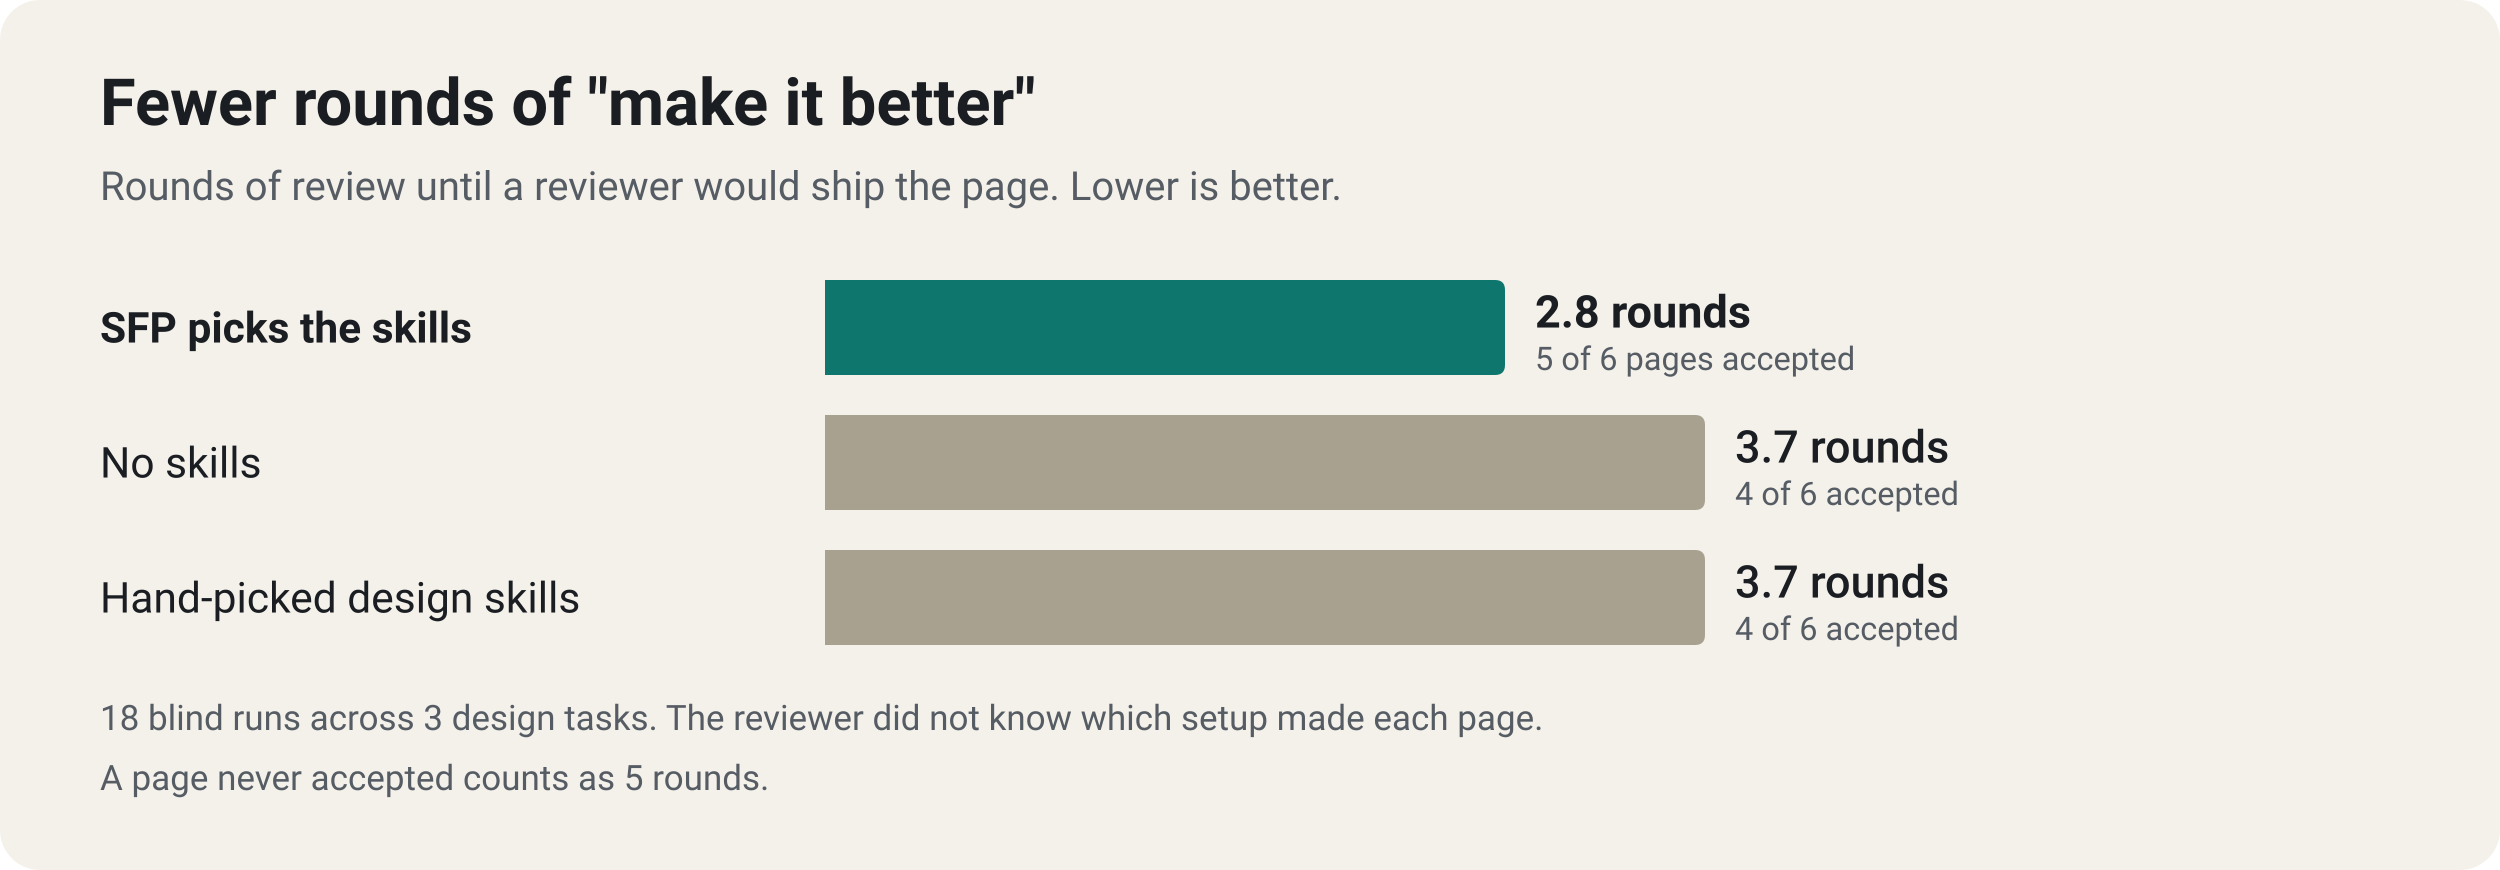
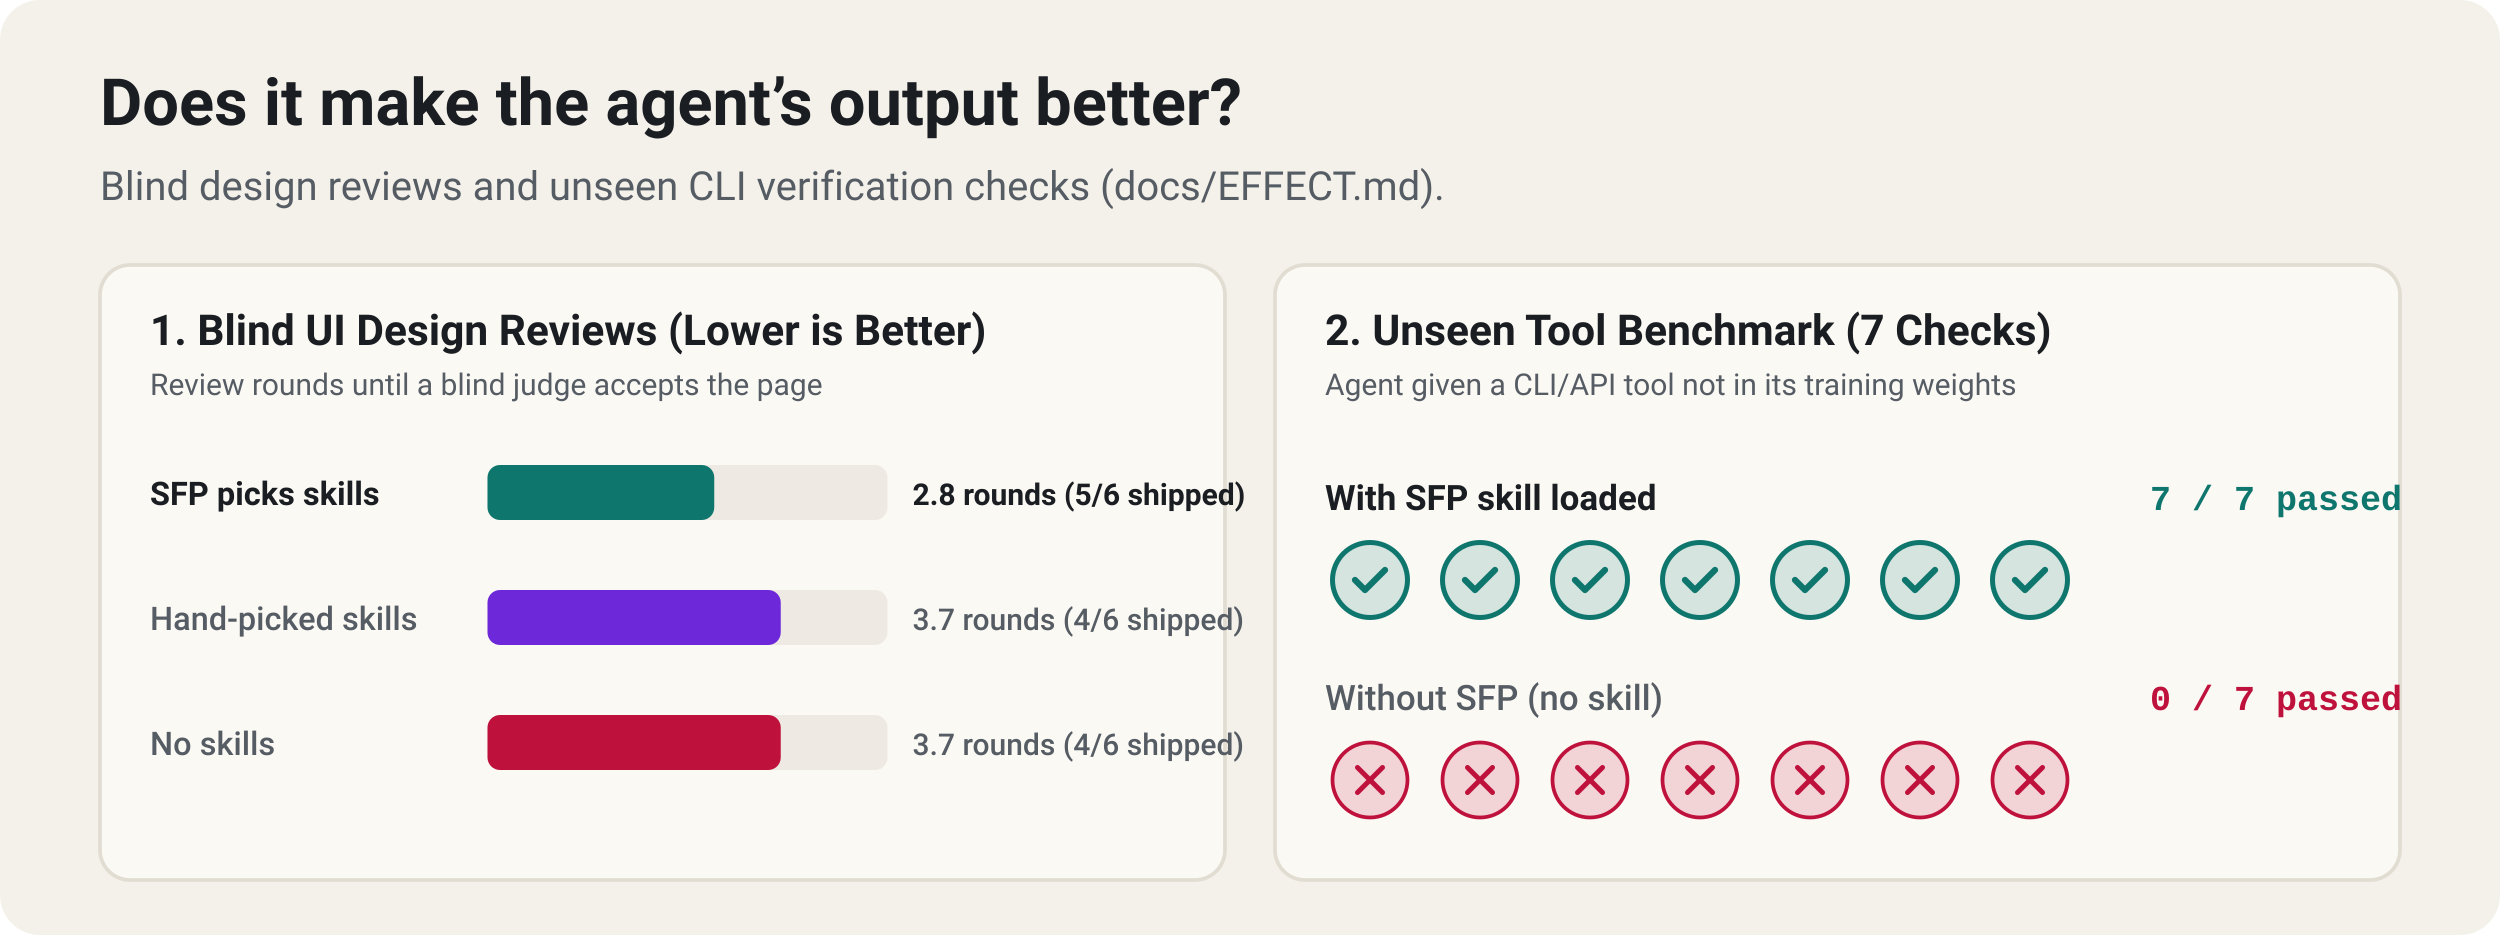
- <svg xmlns="http://www.w3.org/2000/svg" width="1000" height="348" viewBox="0 0 1000 348" role="img" aria-labelledby="t d">
-   <rect width="1000" height="348" rx="16" fill="#f4f1ea" />
-   <text x="40" y="50" font-family="ui-sans-serif, system-ui, -apple-system, 'Segoe UI', Roboto, 'Helvetica Neue', Arial, sans-serif" font-size="26" font-weight="700" fill="#1a1d21" text-anchor="start">Fewer rounds of "make it better"</text>
-   <text x="40" y="80" font-family="ui-sans-serif, system-ui, -apple-system, 'Segoe UI', Roboto, 'Helvetica Neue', Arial, sans-serif" font-size="16" font-weight="400" fill="#565c64" text-anchor="start">Rounds of review until a reviewer would ship the page. Lower is better.</text>
-   <text x="40" y="137.0" font-family="ui-sans-serif, system-ui, -apple-system, 'Segoe UI', Roboto, 'Helvetica Neue', Arial, sans-serif" font-size="17" font-weight="700" fill="#1a1d21" text-anchor="start">SFP picks the skills</text>
-   <path d="M330.0 112.0 H598.0 Q602.0 112.0 602.0 116.0 V146.0 Q602.0 150.0 598.0 150.0 H330.0 Z" fill="#0f766e" />
-   <text x="614.0" y="131.0" font-family="ui-sans-serif, system-ui, -apple-system, 'Segoe UI', Roboto, 'Helvetica Neue', Arial, sans-serif" font-size="18" font-weight="700" fill="#1a1d21" text-anchor="start">2.8 rounds</text>
-   <text x="614.0" y="148.0" font-family="ui-sans-serif, system-ui, -apple-system, 'Segoe UI', Roboto, 'Helvetica Neue', Arial, sans-serif" font-size="13" font-weight="400" fill="#565c64" text-anchor="start">5 of 6 pages accepted</text>
-   <text x="40" y="191.0" font-family="ui-sans-serif, system-ui, -apple-system, 'Segoe UI', Roboto, 'Helvetica Neue', Arial, sans-serif" font-size="17" font-weight="400" fill="#1a1d21" text-anchor="start">No skills</text>
-   <path d="M330.0 166.0 H678.0 Q682.0 166.0 682.0 170.0 V200.0 Q682.0 204.0 678.0 204.0 H330.0 Z" fill="#a8a190" />
-   <text x="694.0" y="185.0" font-family="ui-sans-serif, system-ui, -apple-system, 'Segoe UI', Roboto, 'Helvetica Neue', Arial, sans-serif" font-size="18" font-weight="500" fill="#1a1d21" text-anchor="start">3.7 rounds</text>
-   <text x="694.0" y="202.0" font-family="ui-sans-serif, system-ui, -apple-system, 'Segoe UI', Roboto, 'Helvetica Neue', Arial, sans-serif" font-size="13" font-weight="400" fill="#565c64" text-anchor="start">4 of 6 accepted</text>
-   <text x="40" y="245.0" font-family="ui-sans-serif, system-ui, -apple-system, 'Segoe UI', Roboto, 'Helvetica Neue', Arial, sans-serif" font-size="17" font-weight="400" fill="#1a1d21" text-anchor="start">Hand-picked design skills</text>
-   <path d="M330.0 220.0 H678.0 Q682.0 220.0 682.0 224.0 V254.0 Q682.0 258.0 678.0 258.0 H330.0 Z" fill="#a8a190" />
-   <text x="694.0" y="239.0" font-family="ui-sans-serif, system-ui, -apple-system, 'Segoe UI', Roboto, 'Helvetica Neue', Arial, sans-serif" font-size="18" font-weight="500" fill="#1a1d21" text-anchor="start">3.7 rounds</text>
-   <text x="694.0" y="256.0" font-family="ui-sans-serif, system-ui, -apple-system, 'Segoe UI', Roboto, 'Helvetica Neue', Arial, sans-serif" font-size="13" font-weight="400" fill="#565c64" text-anchor="start">4 of 6 accepted</text>
-   <text x="40" y="292" font-family="ui-sans-serif, system-ui, -apple-system, 'Segoe UI', Roboto, 'Helvetica Neue', Arial, sans-serif" font-size="14" font-weight="400" fill="#565c64" text-anchor="start">18 blind runs across 3 design tasks. The reviewer did not know which setup made each page.</text>
-   <text x="40" y="316" font-family="ui-sans-serif, system-ui, -apple-system, 'Segoe UI', Roboto, 'Helvetica Neue', Arial, sans-serif" font-size="14" font-weight="400" fill="#565c64" text-anchor="start">A page never accepted counts as 5 rounds.</text>
+ <svg xmlns="http://www.w3.org/2000/svg" width="1000" height="374" viewBox="0 0 1000 374" role="img" aria-labelledby="t d">
+   <style>
+ text{font-family:ui-sans-serif, system-ui, -apple-system, 'Segoe UI', Roboto, 'Helvetica Neue', Arial, sans-serif}
+ .mono{font-family:ui-monospace, SFMono-Regular, 'SF Mono', Menlo, Consolas, 'Liberation Mono', monospace}
+ .draw{stroke-dasharray:1;stroke-dashoffset:0;animation:draw 1.1s cubic-bezier(.23,1,.32,1) both}
+ .rise{animation:rise .7s cubic-bezier(.23,1,.32,1) both}
+ .fade{animation:fade .8s ease-out both}
+ .grow{transform-box:fill-box;transform-origin:left center;animation:grow 1.1s cubic-bezier(.23,1,.32,1) both}
+ .pop{transform-box:fill-box;transform-origin:center;animation:pop .5s cubic-bezier(.23,1,.32,1) both}
+ .glow{animation:glow 2.6s ease-in-out infinite}
+ .blink{animation:blink 1s steps(1) infinite}
+ @keyframes draw{from{stroke-dashoffset:1}to{stroke-dashoffset:0}}
+ @keyframes rise{from{opacity:0;transform:translateY(10px)}to{opacity:1;transform:none}}
+ @keyframes fade{from{opacity:0}to{opacity:1}}
+ @keyframes grow{from{transform:scaleX(0)}to{transform:scaleX(1)}}
+ @keyframes pop{from{opacity:0;transform:scale(.6)}to{opacity:1;transform:scale(1)}}
+ @keyframes glow{0%,100%{opacity:.45}50%{opacity:1}}
+ @keyframes blink{0%{opacity:1}50%{opacity:0}}
+ @media (prefers-reduced-motion:reduce){*{animation:none!important}.pulse,.cover{display:none}}
+ </style>
+   <rect width="1000" height="374" rx="16" fill="#f4f1ea" />
+   <text x="40" y="50" font-size="26" font-weight="700" fill="#1a1d21" text-anchor="start" class="rise">Does it make the agent’s output better?</text>
+   <text x="40" y="80" font-size="16" font-weight="400" fill="#565c64" text-anchor="start" class="rise" style="animation-delay:0.10s">Blind design reviews and unseen CLI verification checks (docs/EFFECT.md).</text>
+   <g class="rise" style="animation-delay:0.15s">
+     <rect x="40" y="106" width="450" height="246" rx="12" fill="#fbf9f4" stroke="#e2ddd2" stroke-width="1.5" />
+     <text x="60" y="138" font-size="17" font-weight="700" fill="#1a1d21" text-anchor="start">1. Blind UI Design Reviews (Lower is Better)</text>
+     <text x="60" y="158" font-size="12" font-weight="400" fill="#565c64" text-anchor="start">Review rounds until a blind judge accepts the page</text>
+   </g>
+   <text x="60" y="202" font-size="13" font-weight="700" fill="#1a1d21" text-anchor="start" class="fade" style="animation-delay:0.30s">SFP picks skills</text>
+   <rect x="195" y="186" width="160" height="22" rx="5" fill="#e2ddd2" fill-opacity=".5" />
+   <rect class="grow" x="195" y="186" width="90.7" height="22" rx="5" fill="#0f766e" style="animation-delay:0.50s" />
+   <text x="365" y="202" font-size="12" font-weight="700" fill="#1a1d21" text-anchor="start" class="fade" style="animation-delay:0.90s">2.8 rounds (5/6 shipped)</text>
+   <text x="60" y="252" font-size="13" font-weight="500" fill="#565c64" text-anchor="start" class="fade" style="animation-delay:0.40s">Hand-picked skills</text>
+   <rect x="195" y="236" width="160" height="22" rx="5" fill="#e2ddd2" fill-opacity=".5" />
+   <rect class="grow" x="195" y="236" width="117.3" height="22" rx="5" fill="#6d28d9" style="animation-delay:0.65s" />
+   <text x="365" y="252" font-size="12" font-weight="500" fill="#565c64" text-anchor="start" class="fade" style="animation-delay:1.00s">3.7 rounds (4/6 shipped)</text>
+   <text x="60" y="302" font-size="13" font-weight="500" fill="#565c64" text-anchor="start" class="fade" style="animation-delay:0.50s">No skills</text>
+   <rect x="195" y="286" width="160" height="22" rx="5" fill="#e2ddd2" fill-opacity=".5" />
+   <rect class="grow" x="195" y="286" width="117.3" height="22" rx="5" fill="#be123c" style="animation-delay:0.80s" />
+   <text x="365" y="302" font-size="12" font-weight="500" fill="#565c64" text-anchor="start" class="fade" style="animation-delay:1.10s">3.7 rounds (4/6 shipped)</text>
+   <g class="rise" style="animation-delay:0.25s">
+     <rect x="510" y="106" width="450" height="246" rx="12" fill="#fbf9f4" stroke="#e2ddd2" stroke-width="1.5" />
+     <text x="530" y="138" font-size="17" font-weight="700" fill="#1a1d21" text-anchor="start">2. Unseen Tool Benchmark (7 Checks)</text>
+     <text x="530" y="158" font-size="12" font-weight="400" fill="#565c64" text-anchor="start">Agent given a CLI/API tool not in its training weights</text>
+   </g>
+   <text x="530" y="204" font-size="14" font-weight="700" fill="#1a1d21" text-anchor="start" class="fade" style="animation-delay:0.40s">With SFP skill loaded</text>
+   <text x="860" y="204" font-size="14" font-weight="700" fill="#0f766e" text-anchor="start" class="mono fade" style="animation-delay:0.80s">7 / 7 passed</text>
+   <g class="pop" style="animation-delay:0.50s">
+     <circle cx="548" cy="232" r="15" fill="#0f766e" fill-opacity="0.16" stroke="#0f766e" stroke-width="2" />
+     <path d="M542 232 l4 4 l8 -8" fill="none" stroke="#0f766e" stroke-width="2.5" stroke-linecap="round" stroke-linejoin="round" />
+   </g>
+   <g class="pop" style="animation-delay:0.58s">
+     <circle cx="592" cy="232" r="15" fill="#0f766e" fill-opacity="0.16" stroke="#0f766e" stroke-width="2" />
+     <path d="M586 232 l4 4 l8 -8" fill="none" stroke="#0f766e" stroke-width="2.5" stroke-linecap="round" stroke-linejoin="round" />
+   </g>
+   <g class="pop" style="animation-delay:0.66s">
+     <circle cx="636" cy="232" r="15" fill="#0f766e" fill-opacity="0.16" stroke="#0f766e" stroke-width="2" />
+     <path d="M630 232 l4 4 l8 -8" fill="none" stroke="#0f766e" stroke-width="2.5" stroke-linecap="round" stroke-linejoin="round" />
+   </g>
+   <g class="pop" style="animation-delay:0.74s">
+     <circle cx="680" cy="232" r="15" fill="#0f766e" fill-opacity="0.16" stroke="#0f766e" stroke-width="2" />
+     <path d="M674 232 l4 4 l8 -8" fill="none" stroke="#0f766e" stroke-width="2.5" stroke-linecap="round" stroke-linejoin="round" />
+   </g>
+   <g class="pop" style="animation-delay:0.82s">
+     <circle cx="724" cy="232" r="15" fill="#0f766e" fill-opacity="0.16" stroke="#0f766e" stroke-width="2" />
+     <path d="M718 232 l4 4 l8 -8" fill="none" stroke="#0f766e" stroke-width="2.5" stroke-linecap="round" stroke-linejoin="round" />
+   </g>
+   <g class="pop" style="animation-delay:0.90s">
+     <circle cx="768" cy="232" r="15" fill="#0f766e" fill-opacity="0.16" stroke="#0f766e" stroke-width="2" />
+     <path d="M762 232 l4 4 l8 -8" fill="none" stroke="#0f766e" stroke-width="2.5" stroke-linecap="round" stroke-linejoin="round" />
+   </g>
+   <g class="pop" style="animation-delay:0.98s">
+     <circle cx="812" cy="232" r="15" fill="#0f766e" fill-opacity="0.16" stroke="#0f766e" stroke-width="2" />
+     <path d="M806 232 l4 4 l8 -8" fill="none" stroke="#0f766e" stroke-width="2.5" stroke-linecap="round" stroke-linejoin="round" />
+   </g>
+   <text x="530" y="284" font-size="14" font-weight="500" fill="#565c64" text-anchor="start" class="fade" style="animation-delay:0.60s">Without SFP (no skill)</text>
+   <text x="860" y="284" font-size="14" font-weight="700" fill="#be123c" text-anchor="start" class="mono fade" style="animation-delay:1.00s">0 / 7 passed</text>
+   <g class="pop" style="animation-delay:0.70s">
+     <circle cx="548" cy="312" r="15" fill="#be123c" fill-opacity="0.16" stroke="#be123c" stroke-width="1.5" />
+     <path d="M543 307 l10 10 M553 307 l-10 10" fill="none" stroke="#be123c" stroke-width="2" stroke-linecap="round" />
+   </g>
+   <g class="pop" style="animation-delay:0.78s">
+     <circle cx="592" cy="312" r="15" fill="#be123c" fill-opacity="0.16" stroke="#be123c" stroke-width="1.5" />
+     <path d="M587 307 l10 10 M597 307 l-10 10" fill="none" stroke="#be123c" stroke-width="2" stroke-linecap="round" />
+   </g>
+   <g class="pop" style="animation-delay:0.86s">
+     <circle cx="636" cy="312" r="15" fill="#be123c" fill-opacity="0.16" stroke="#be123c" stroke-width="1.5" />
+     <path d="M631 307 l10 10 M641 307 l-10 10" fill="none" stroke="#be123c" stroke-width="2" stroke-linecap="round" />
+   </g>
+   <g class="pop" style="animation-delay:0.94s">
+     <circle cx="680" cy="312" r="15" fill="#be123c" fill-opacity="0.16" stroke="#be123c" stroke-width="1.5" />
+     <path d="M675 307 l10 10 M685 307 l-10 10" fill="none" stroke="#be123c" stroke-width="2" stroke-linecap="round" />
+   </g>
+   <g class="pop" style="animation-delay:1.02s">
+     <circle cx="724" cy="312" r="15" fill="#be123c" fill-opacity="0.16" stroke="#be123c" stroke-width="1.5" />
+     <path d="M719 307 l10 10 M729 307 l-10 10" fill="none" stroke="#be123c" stroke-width="2" stroke-linecap="round" />
+   </g>
+   <g class="pop" style="animation-delay:1.10s">
+     <circle cx="768" cy="312" r="15" fill="#be123c" fill-opacity="0.16" stroke="#be123c" stroke-width="1.5" />
+     <path d="M763 307 l10 10 M773 307 l-10 10" fill="none" stroke="#be123c" stroke-width="2" stroke-linecap="round" />
+   </g>
+   <g class="pop" style="animation-delay:1.18s">
+     <circle cx="812" cy="312" r="15" fill="#be123c" fill-opacity="0.16" stroke="#be123c" stroke-width="1.5" />
+     <path d="M807 307 l10 10 M817 307 l-10 10" fill="none" stroke="#be123c" stroke-width="2" stroke-linecap="round" />
+   </g>
</svg>
